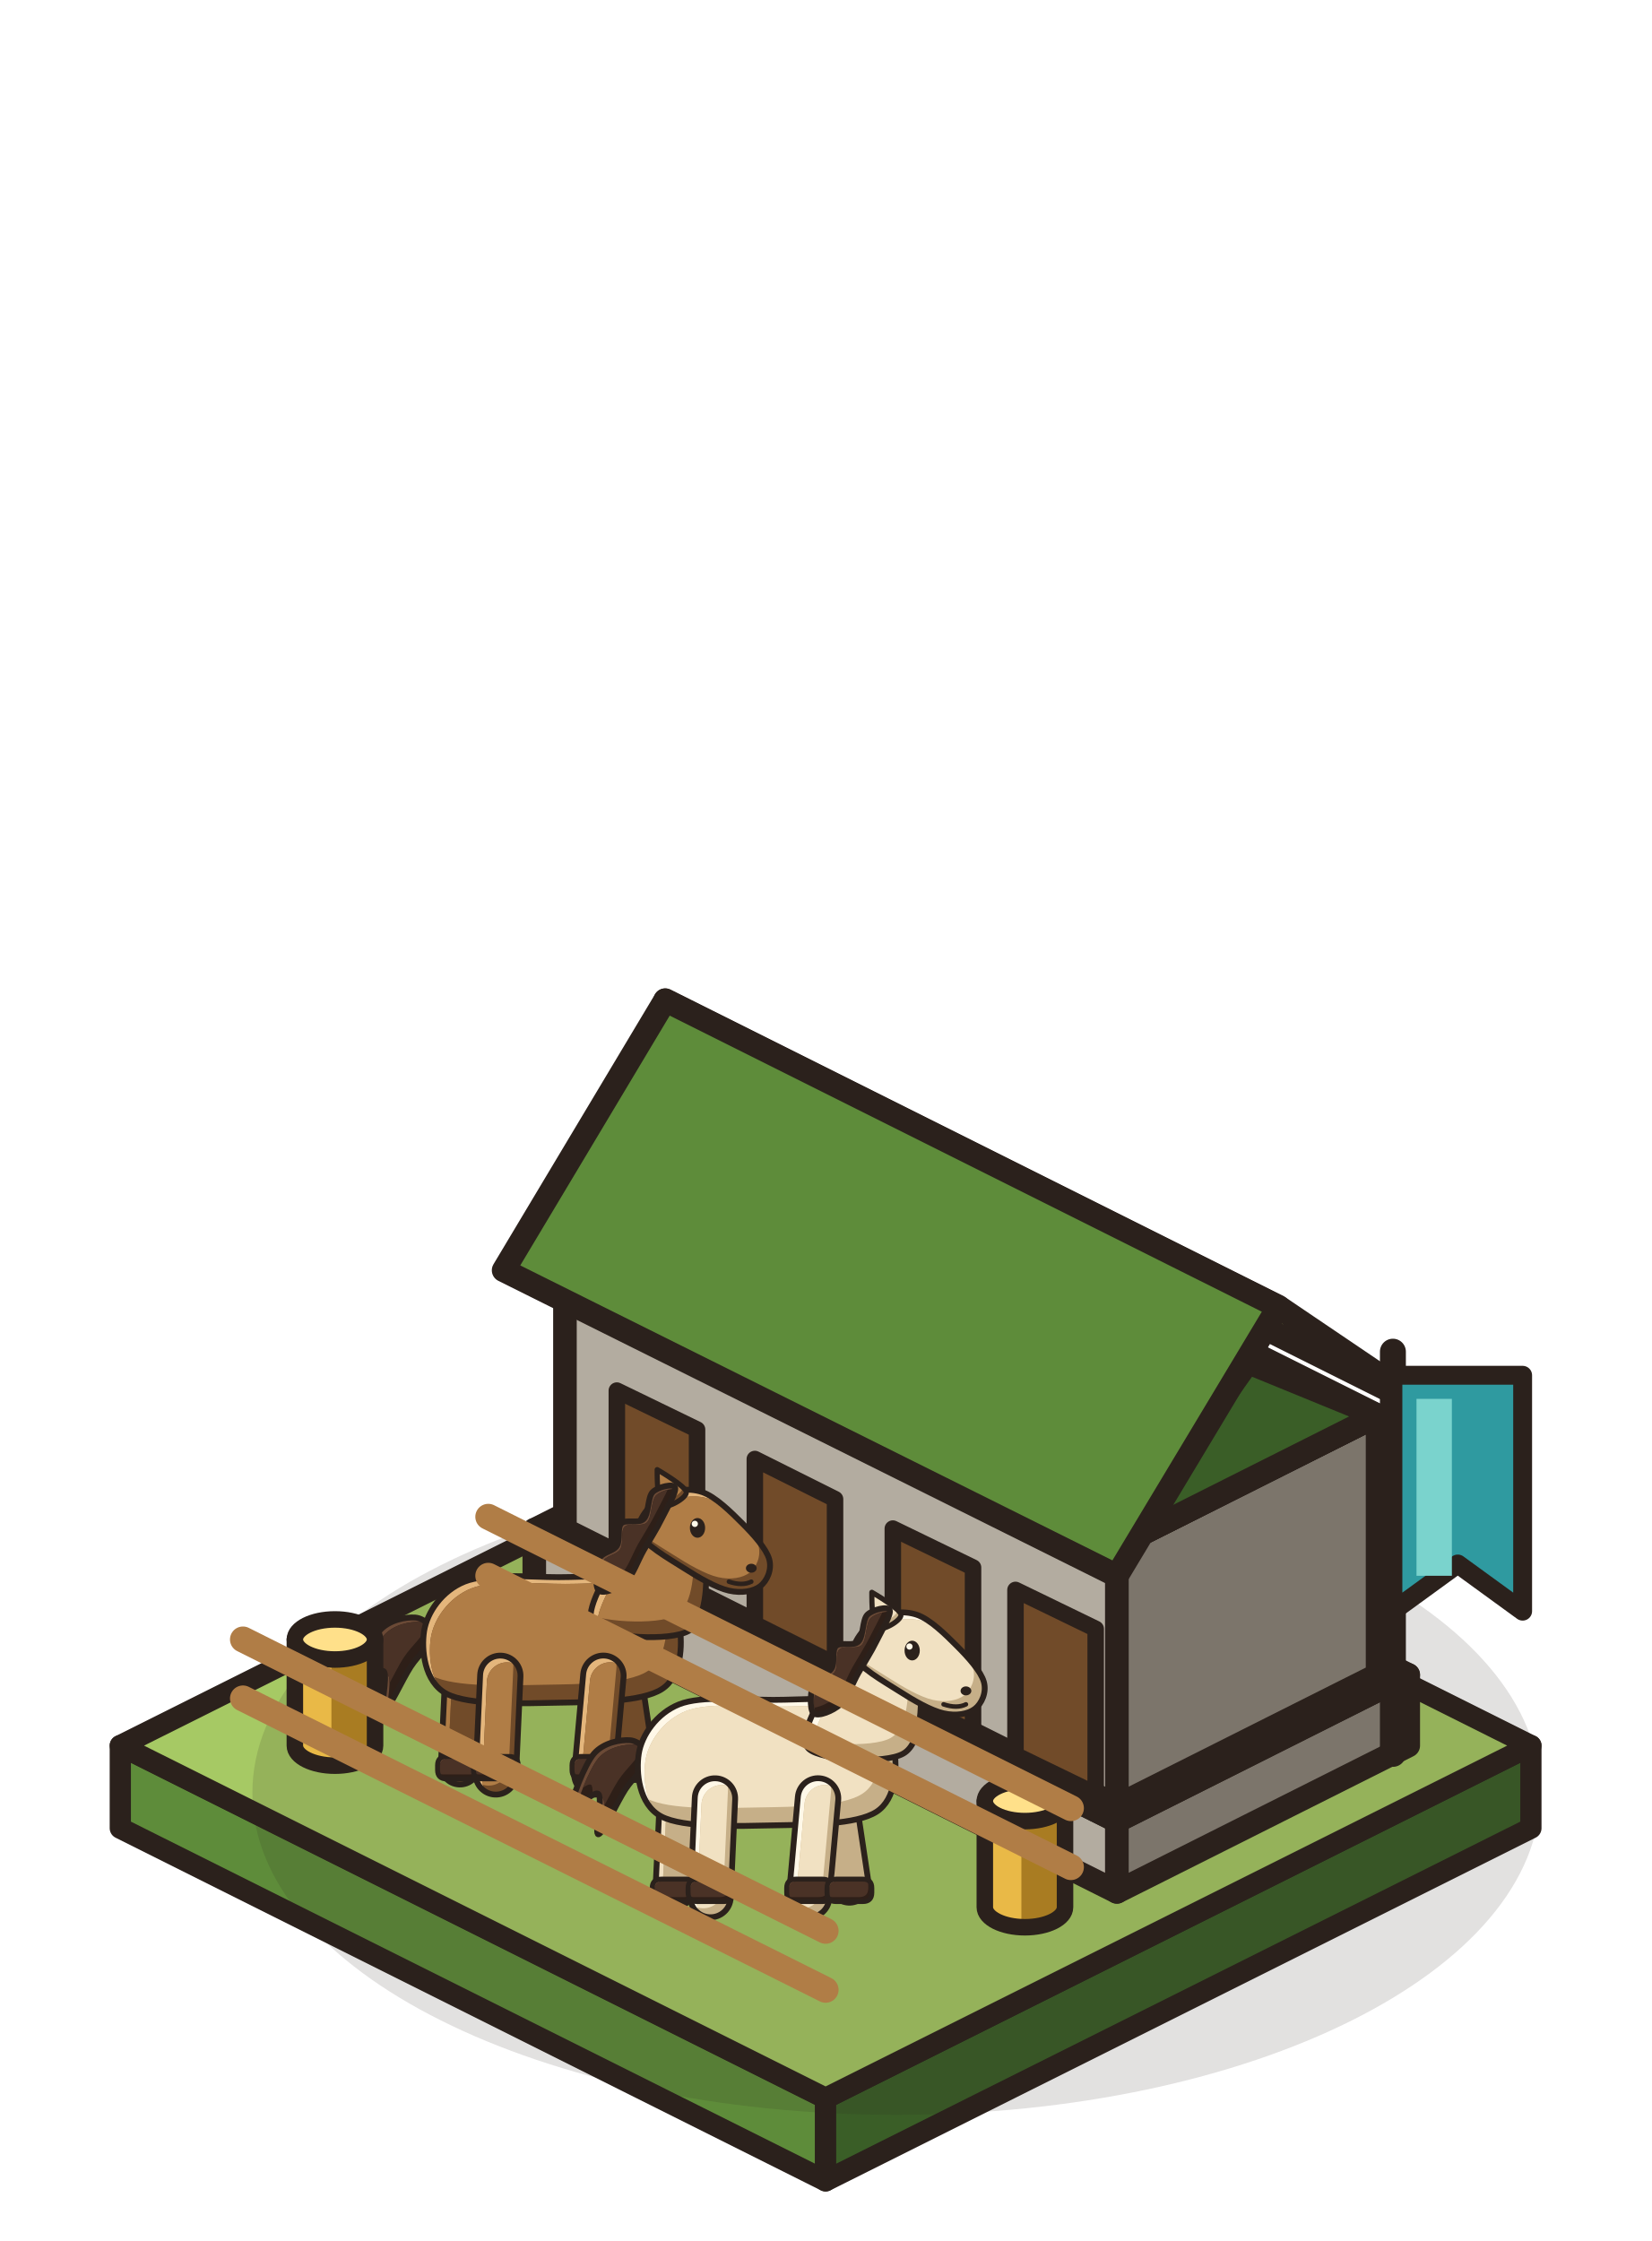
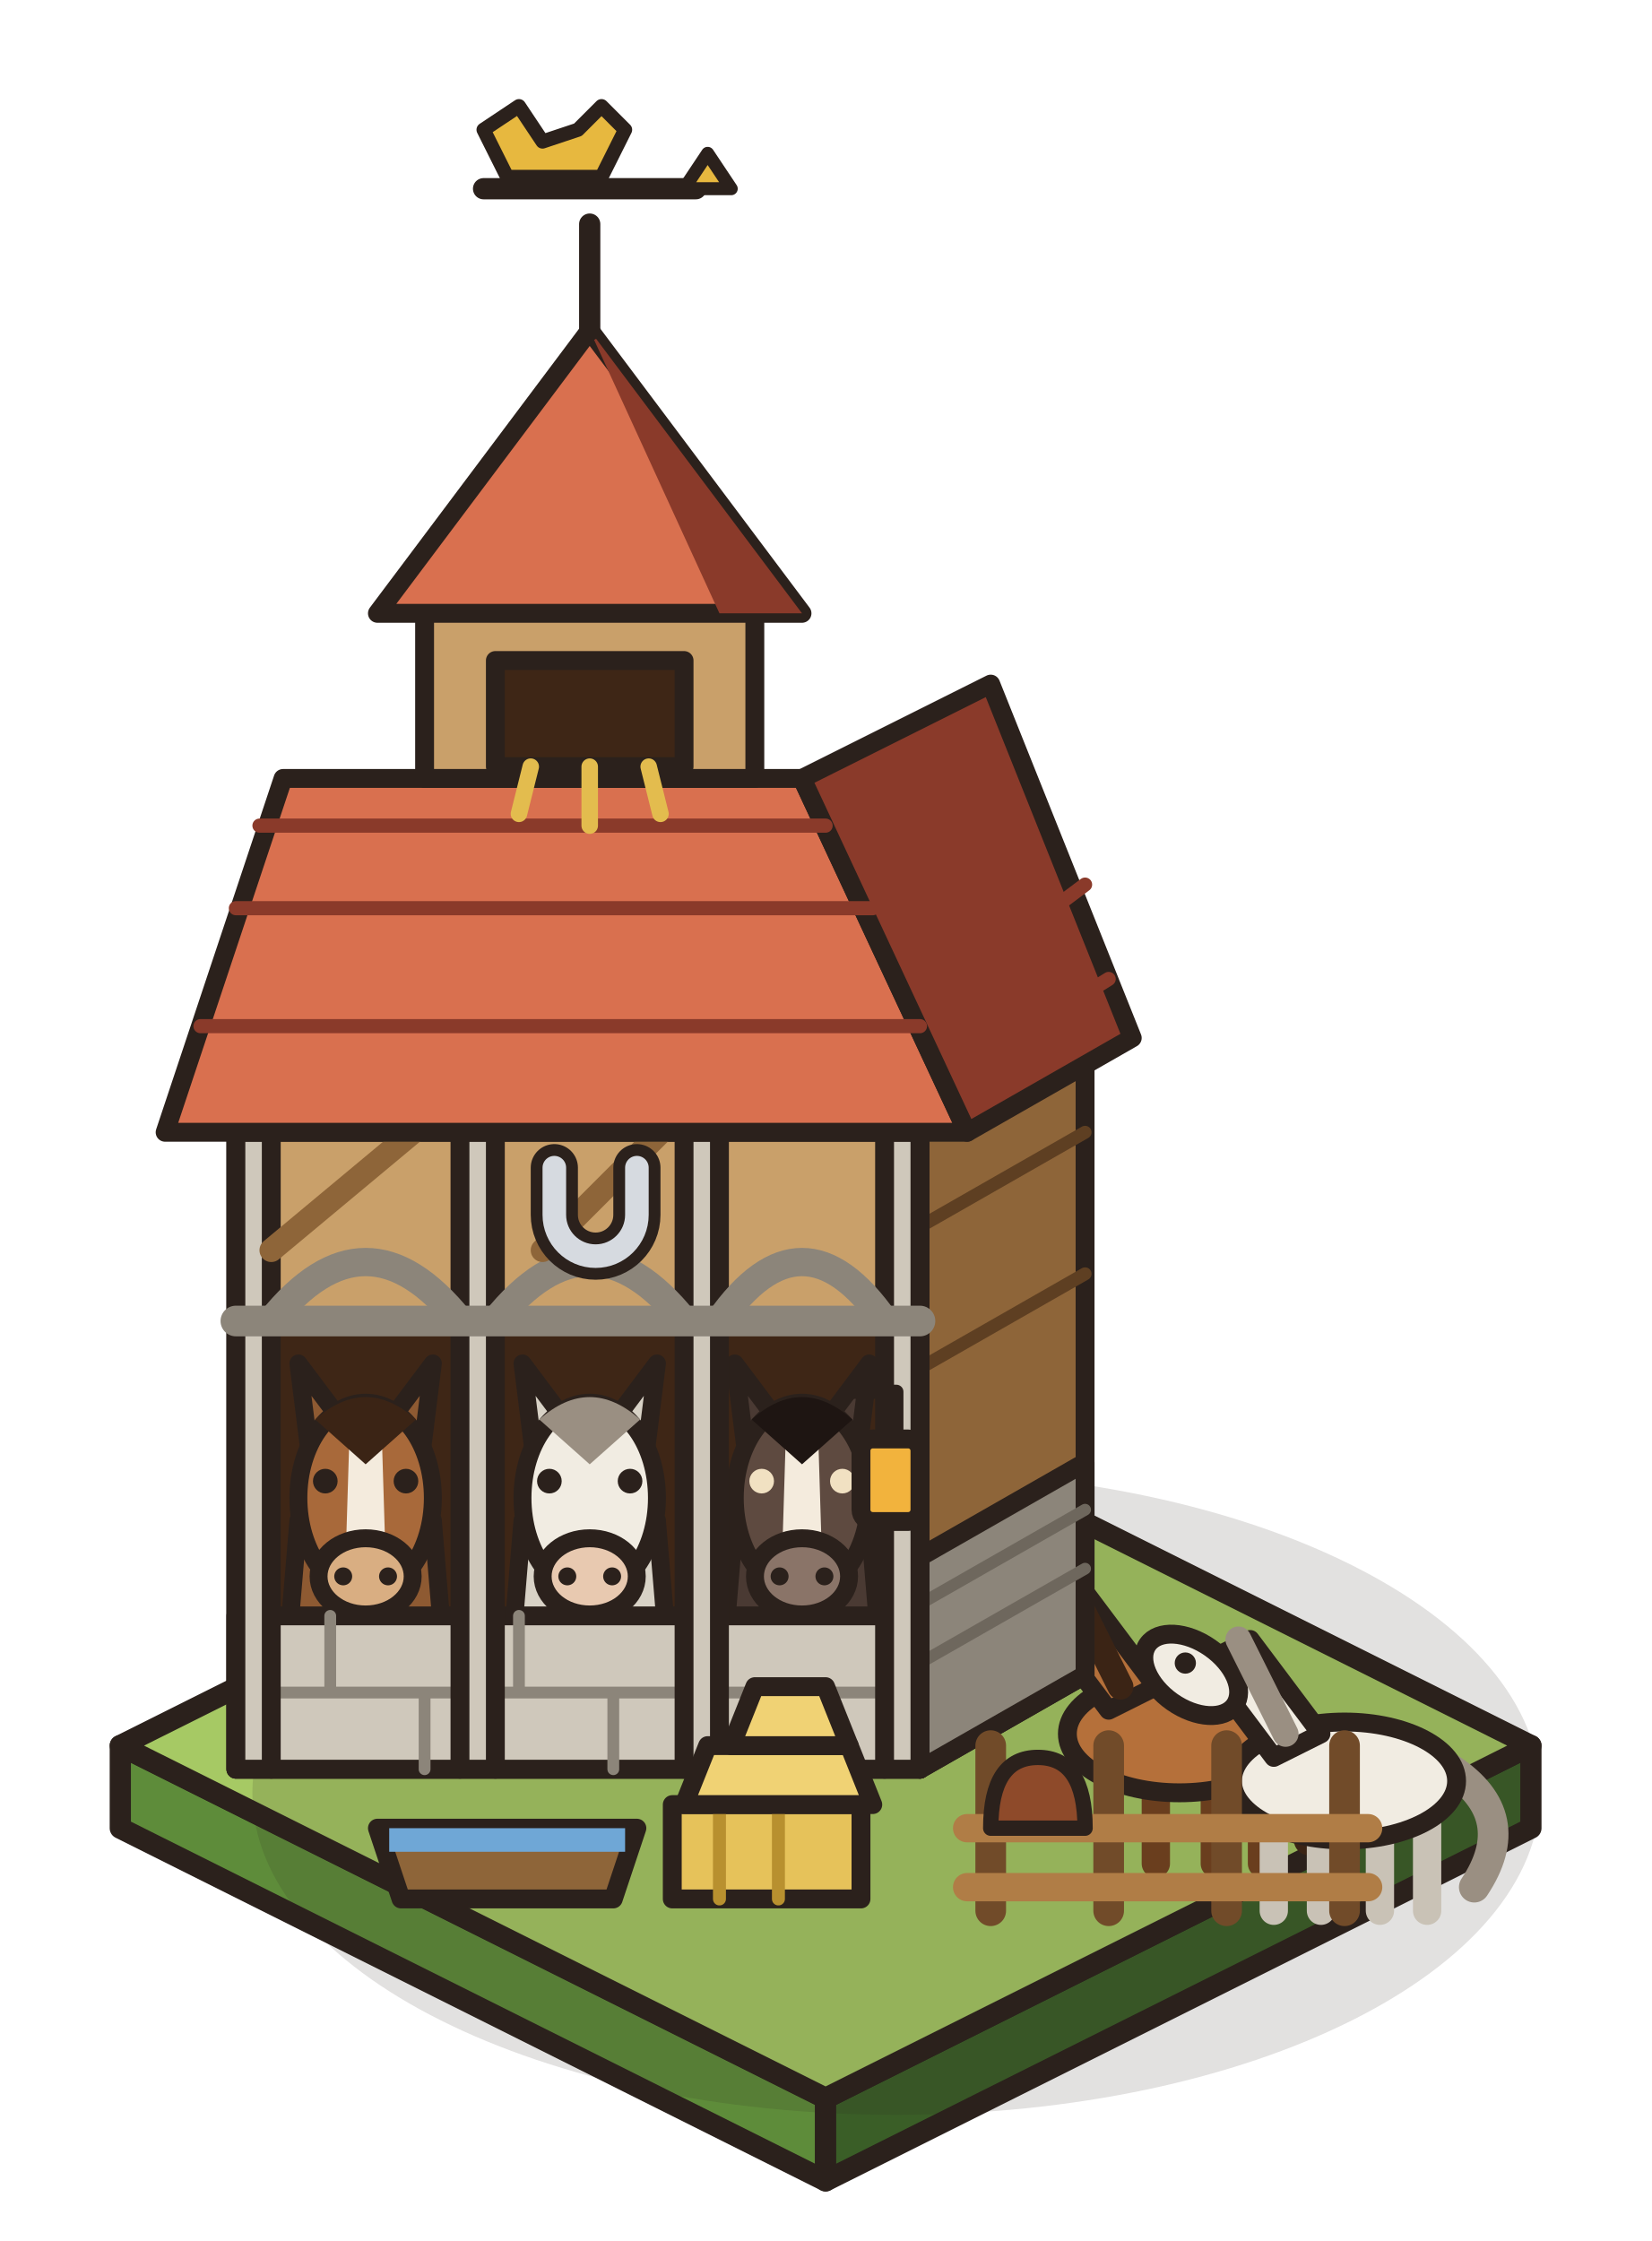
<svg xmlns="http://www.w3.org/2000/svg" viewBox="-70 -122 140 190" width="280" height="380">
  <path d="M-59.8 26L0 55.9L0 62.9L-59.8 33Z" fill="#5E8C3A" stroke="#2B211C" stroke-width="1.8" stroke-linejoin="round" />
  <path d="M59.8 26L0 55.9L0 62.9L59.8 33Z" fill="#3A5E27" stroke="#2B211C" stroke-width="1.8" stroke-linejoin="round" />
  <path d="M0 -3.9L59.8 26L0 55.9L-59.8 26Z" fill="#A6C964" stroke="#2B211C" stroke-width="1.8" stroke-linejoin="round" />
  <ellipse cx="6" cy="30" rx="54.6" ry="27.3" fill="#2B211C" opacity="0.14" />
-   <path d="M-24.7 7.7L24.7 32.4L24.7 38.4L-24.7 13.7Z" fill="#B3ACA0" stroke="#2B211C" stroke-width="2" stroke-linejoin="round" />
-   <path d="M49.4 20L24.7 32.4L24.7 38.4L49.4 26Z" fill="#7C756B" stroke="#2B211C" stroke-width="2" stroke-linejoin="round" />
-   <path d="M0 -4.7L49.4 20L24.7 32.4L-24.7 7.7Z" fill="#E3DED3" stroke="#2B211C" stroke-width="2" stroke-linejoin="round" />
-   <path d="M-22.1 -14.3L24.7 9.1L24.7 31.1L-22.1 7.7Z" fill="#B3ACA0" stroke="#2B211C" stroke-width="2" stroke-linejoin="round" />
-   <path d="M46.8 -2L24.7 9.1L24.7 31.1L46.8 20Z" fill="#7C756B" stroke="#2B211C" stroke-width="2" stroke-linejoin="round" />
-   <path d="M0 -25.4L46.8 -2L24.7 9.1L-22.1 -14.3Z" fill="#E3DED3" stroke="#2B211C" stroke-width="2" stroke-linejoin="round" />
-   <path d="M-17.7 -4.1L-10.9 -0.8L-10.9 13.2L-17.7 9.9Z" fill="#714B29" stroke="#2B211C" stroke-width="1.4" stroke-linejoin="round" />
-   <path d="M-6 1.7L0.8 5.1L0.8 19.1L-6 15.7Z" fill="#714B29" stroke="#2B211C" stroke-width="1.4" stroke-linejoin="round" />
-   <path d="M5.7 7.6L12.5 10.9L12.5 24.9L5.7 21.6Z" fill="#714B29" stroke="#2B211C" stroke-width="1.4" stroke-linejoin="round" />
-   <path d="M16.1 12.8L22.9 16.1L22.9 30.1L16.1 26.8Z" fill="#714B29" stroke="#2B211C" stroke-width="1.4" stroke-linejoin="round" />
-   <path d="M46.8 -2L35.8 -6.5L24.7 9.1Z" fill="#3A5E27" stroke="#2B211C" stroke-width="2" stroke-linejoin="round" />
-   <path d="M0 -28L52 -2L38.4 -11.2L-13.6 -37.2Z" fill="#A6C964" stroke="#2B211C" stroke-width="2" stroke-linejoin="round" />
-   <path d="M-13.6 -37.2L38.4 -11.2L24.7 11.6L-27.3 -14.3Z" fill="#5E8C3A" stroke="#2B211C" stroke-width="2" stroke-linejoin="round" />
-   <path d="M48.1 26.7L48.1 -7.4" fill="none" stroke="#2B211C" stroke-width="2.2" stroke-linecap="round" stroke-linejoin="round" />
-   <path d="M48.1 -5.4h11v20l-5.5-4l-5.5 4z" fill="#2F9AA0" stroke="#2B211C" stroke-width="1.6" stroke-linejoin="round" />
-   <path d="M50.1 -3.4h3v15h-3z" fill="#7AD3CD" />
-   <g transform="translate(-42.4 -10.7) scale(0.19)">
-     <defs>
-       <path id="stables-3-0" d="M40 136C36 135.7 28.3 137 24 142C19.7 147 13.7 163 14 166C14.3 169 24 158 26 160C28 162 24 178.3 26 178C28 177.7 34.3 163.7 38 158C41.7 152.3 47.7 147.7 48 144C48.3 140.3 44 136.3 40 136Z" />
-       <clipPath id="stables-3-1">
-         <use href="#stables-3-0" />
-       </clipPath>
-       <clipPath id="stables-3-2">
-         <use href="#stables-3-0" transform="translate(2 2)" />
-       </clipPath>
-     </defs>
-     <g clip-path="url(#stables-3-1)">
-       <use href="#stables-3-0" fill="#6B4A36" />
-       <use href="#stables-3-0" fill="#2E1F18" transform="translate(2 2)" />
-       <g clip-path="url(#stables-3-2)">
-         <use href="#stables-3-0" fill="#4A3226" transform="translate(-3.2 -4)" />
-       </g>
+   <g stroke="#2B211C" stroke-width="1.6" stroke-linejoin="round" stroke-linecap="round">
+     <g transform="translate(30 25)">
+       <path d="M9 -1Q15 3 11 9" fill="none" stroke="#3B2415" stroke-width="2.6" />
+       <path d="M-6 3V11M-2 4V11M3 4V11M7 3V11" fill="none" stroke="#6A3E1E" stroke-width="2.4" />
+       <ellipse cx="0" cy="0" rx="9.5" ry="5" fill="#B5703A" />
+       <path d="M-6 -2L-12 -10L-8 -12L-2 -4Z" fill="#B5703A" />
+       <ellipse cx="-13" cy="-9" rx="4.5" ry="2.8" transform="rotate(35 -13 -9)" fill="#B5703A" />
+       <path d="M-9 -12L-5 -4" fill="none" stroke="#3B2415" stroke-width="2.2" />
+       <circle cx="-13.5" cy="-10" r="0.9" fill="#2B211C" stroke="none" />
    </g>
-     <use href="#stables-3-0" fill="none" stroke="#2B211C" stroke-width="2.6" stroke-linejoin="round" />
-     <defs>
-       <path id="stables-3-3" d="M53.5 159.6L51.5 201.6A8.5 8.5 0 0 0 68.5 202.4L70.5 160.4A8.5 8.5 0 0 0 53.5 159.6Z" />
-       <clipPath id="stables-3-4">
-         <use href="#stables-3-3" />
-       </clipPath>
-       <clipPath id="stables-3-5">
-         <use href="#stables-3-3" transform="translate(3 3)" />
-       </clipPath>
-     </defs>
-     <g clip-path="url(#stables-3-4)">
-       <use href="#stables-3-3" fill="#B07D46" />
-       <use href="#stables-3-3" fill="#714B29" transform="translate(3 3)" />
-       <g clip-path="url(#stables-3-5)">
-         <use href="#stables-3-3" fill="#714B29" transform="translate(-2.4 -3)" />
-       </g>
+     <g transform="translate(44 29)">
+       <path d="M9 -1Q15 3 11 9" fill="none" stroke="#9A8F82" stroke-width="2.6" />
+       <path d="M-6 3V11M-2 4V11M3 4V11M7 3V11" fill="none" stroke="#C9C2B6" stroke-width="2.4" />
+       <ellipse cx="0" cy="0" rx="9.5" ry="5" fill="#F1ECE2" />
+       <path d="M-6 -2L-12 -10L-8 -12L-2 -4Z" fill="#F1ECE2" />
+       <ellipse cx="-13" cy="-9" rx="4.5" ry="2.8" transform="rotate(35 -13 -9)" fill="#F1ECE2" />
+       <path d="M-9 -12L-5 -4" fill="none" stroke="#9A8F82" stroke-width="2.2" />
+       <circle cx="-13.5" cy="-10" r="0.9" fill="#2B211C" stroke="none" />
    </g>
-     <use href="#stables-3-3" fill="none" stroke="#2B211C" stroke-width="2.6" stroke-linejoin="round" />
-     <defs>
-       <path id="stables-3-6" d="M123.6 161.3L129.6 201.3A8.5 8.5 0 0 0 146.4 198.7L140.4 158.7A8.5 8.5 0 0 0 123.6 161.3Z" />
-       <clipPath id="stables-3-7">
-         <use href="#stables-3-6" />
-       </clipPath>
-       <clipPath id="stables-3-8">
-         <use href="#stables-3-6" transform="translate(3 3)" />
-       </clipPath>
-     </defs>
-     <g clip-path="url(#stables-3-7)">
-       <use href="#stables-3-6" fill="#B07D46" />
-       <use href="#stables-3-6" fill="#714B29" transform="translate(3 3)" />
-       <g clip-path="url(#stables-3-8)">
-         <use href="#stables-3-6" fill="#714B29" transform="translate(-2.4 -3)" />
-       </g>
+     <path d="M8 28L22 20V-34L8 -26Z" fill="#8E6539" />
+     <path d="M8 28L22 20V2L8 10Z" fill="#8C857A" />
+     <path d="M8 -6L22 -14M8 -18L22 -26" fill="none" stroke="#5E3F22" stroke-width="1.1" />
+     <path d="M8 19L22 11M8 14L22 6" fill="none" stroke="#6E675D" stroke-width="1" />
+     <path d="M-50 28V-26H8V28Z" fill="#C9A06A" />
+     <rect x="-47" y="-10" width="16" height="38" fill="#3E2616" stroke="none" />
+     <rect x="-28" y="-10" width="16" height="38" fill="#3E2616" stroke="none" />
+     <rect x="-9" y="-10" width="14" height="38" fill="#3E2616" stroke="none" />
+     <g transform="translate(-39 5) scale(0.95)">
+       <path d="M-7 14L-6 2H6L7 14Z" fill="#8E5A32" />
+       <path d="M-5 -4L-6 -12L-1.5 -6ZM5 -4L6 -12L1.5 -6Z" fill="#8E5A32" />
+       <ellipse cx="0" cy="0" rx="6" ry="8.5" fill="#A8693A" />
+       <path d="M-1.4 -7H1.4L1.8 6H-1.8Z" fill="#F4EBDD" stroke="none" />
+       <ellipse cx="0" cy="7" rx="4.2" ry="3.4" fill="#D9AE82" />
+       <path d="M-2 7H-2M2 7H2" fill="none" stroke-width="1.6" />
+       <circle cx="-3.6" cy="-1.5" r="1.1" fill="#2B211C" stroke="none" />
+       <circle cx="3.6" cy="-1.5" r="1.1" fill="#2B211C" stroke="none" />
+       <path d="M-4.5 -7Q0 -11 4.5 -7L0 -3Z" fill="#3B2415" stroke="none" />
    </g>
-     <use href="#stables-3-6" fill="none" stroke="#2B211C" stroke-width="2.6" stroke-linejoin="round" />
-     <defs>
-       <path id="stables-3-9" d="M44 142C45.3 133.7 52 124 62 120C72 116 90.7 118 104 118C117.3 118 133 116.3 142 120C151 123.7 156.7 132 158 140C159.3 148 159 162.3 150 168C141 173.7 120 173.7 104 174C88 174.3 64 175.3 54 170C44 164.7 42.7 150.3 44 142Z" />
-       <clipPath id="stables-3-a">
-         <use href="#stables-3-9" />
-       </clipPath>
-       <clipPath id="stables-3-b">
-         <use href="#stables-3-9" transform="translate(3 3)" />
-       </clipPath>
-     </defs>
-     <g clip-path="url(#stables-3-a)">
-       <use href="#stables-3-9" fill="#E4B67C" />
-       <use href="#stables-3-9" fill="#714B29" transform="translate(3 3)" />
-       <g clip-path="url(#stables-3-b)">
-         <use href="#stables-3-9" fill="#B07D46" transform="translate(-6.4 -8)" />
-       </g>
+     <g transform="translate(-20 5) scale(0.95)">
+       <path d="M-7 14L-6 2H6L7 14Z" fill="#D8D2C6" />
+       <path d="M-5 -4L-6 -12L-1.5 -6ZM5 -4L6 -12L1.5 -6Z" fill="#D8D2C6" />
+       <ellipse cx="0" cy="0" rx="6" ry="8.5" fill="#F1ECE2" />
+       <ellipse cx="0" cy="7" rx="4.2" ry="3.4" fill="#E8C9B0" />
+       <path d="M-2 7H-2M2 7H2" fill="none" stroke-width="1.6" />
+       <circle cx="-3.6" cy="-1.5" r="1.1" fill="#2B211C" stroke="none" />
+       <circle cx="3.6" cy="-1.5" r="1.1" fill="#2B211C" stroke="none" />
+       <path d="M-4.5 -7Q0 -11 4.5 -7L0 -3Z" fill="#9A8F82" stroke="none" />
    </g>
-     <use href="#stables-3-9" fill="none" stroke="#2B211C" stroke-width="2.6" stroke-linejoin="round" />
-     <defs>
-       <path id="stables-3-c" d="M69 161.6L67 205.6A9 9 0 0 0 85 206.4L87 162.4A9 9 0 0 0 69 161.6Z" />
-       <clipPath id="stables-3-d">
-         <use href="#stables-3-c" />
-       </clipPath>
-       <clipPath id="stables-3-e">
-         <use href="#stables-3-c" transform="translate(3 3)" />
-       </clipPath>
-     </defs>
-     <g clip-path="url(#stables-3-d)">
-       <use href="#stables-3-c" fill="#E4B67C" />
-       <use href="#stables-3-c" fill="#714B29" transform="translate(3 3)" />
-       <g clip-path="url(#stables-3-e)">
-         <use href="#stables-3-c" fill="#B07D46" transform="translate(-3.2 -4)" />
-       </g>
+     <g transform="translate(-2 5) scale(0.95)">
+       <path d="M-7 14L-6 2H6L7 14Z" fill="#4A3A33" />
+       <path d="M-5 -4L-6 -12L-1.5 -6ZM5 -4L6 -12L1.5 -6Z" fill="#4A3A33" />
+       <ellipse cx="0" cy="0" rx="6" ry="8.5" fill="#5E4A40" />
+       <path d="M-1.4 -7H1.4L1.8 6H-1.8Z" fill="#F4EBDD" stroke="none" />
+       <ellipse cx="0" cy="7" rx="4.2" ry="3.4" fill="#8A7468" />
+       <path d="M-2 7H-2M2 7H2" fill="none" stroke-width="1.6" />
+       <circle cx="-3.6" cy="-1.5" r="1.1" fill="#F1E1C2" stroke="none" />
+       <circle cx="3.6" cy="-1.5" r="1.1" fill="#F1E1C2" stroke="none" />
+       <path d="M-4.5 -7Q0 -11 4.5 -7L0 -3Z" fill="#1E1512" stroke="none" />
    </g>
-     <use href="#stables-3-c" fill="none" stroke="#2B211C" stroke-width="2.6" stroke-linejoin="round" />
-     <defs>
-       <path id="stables-3-f" d="M115 161.2L111 205.2A9 9 0 0 0 129 206.8L133 162.8A9 9 0 0 0 115 161.2Z" />
-       <clipPath id="stables-3-g">
-         <use href="#stables-3-f" />
-       </clipPath>
-       <clipPath id="stables-3-h">
-         <use href="#stables-3-f" transform="translate(3 3)" />
-       </clipPath>
-     </defs>
-     <g clip-path="url(#stables-3-g)">
-       <use href="#stables-3-f" fill="#E4B67C" />
-       <use href="#stables-3-f" fill="#714B29" transform="translate(3 3)" />
-       <g clip-path="url(#stables-3-h)">
-         <use href="#stables-3-f" fill="#B07D46" transform="translate(-3.2 -4)" />
-       </g>
-     </g>
-     <use href="#stables-3-f" fill="none" stroke="#2B211C" stroke-width="2.6" stroke-linejoin="round" />
-     <defs>
-       <path id="stables-3-i" d="M50 202Q50 198 54 198L66 198Q70 198 70 202L70 204Q70 208 66 208L54 208Q50 208 50 204Z" />
-       <clipPath id="stables-3-j">
-         <use href="#stables-3-i" />
-       </clipPath>
-       <clipPath id="stables-3-k">
-         <use href="#stables-3-i" transform="translate(1 1)" />
-       </clipPath>
-     </defs>
-     <g clip-path="url(#stables-3-j)">
-       <use href="#stables-3-i" fill="#6B4A36" />
-       <use href="#stables-3-i" fill="#2E1F18" transform="translate(1 1)" />
-       <g clip-path="url(#stables-3-k)">
-         <use href="#stables-3-i" fill="#4A3226" transform="translate(-1.6 -2)" />
-       </g>
-     </g>
-     <use href="#stables-3-i" fill="none" stroke="#2B211C" stroke-width="2.2" stroke-linejoin="round" />
-     <defs>
-       <path id="stables-3-l" d="M66 202Q66 198 70 198L82 198Q86 198 86 202L86 204Q86 208 82 208L70 208Q66 208 66 204Z" />
-       <clipPath id="stables-3-m">
-         <use href="#stables-3-l" />
-       </clipPath>
-       <clipPath id="stables-3-n">
-         <use href="#stables-3-l" transform="translate(1 1)" />
-       </clipPath>
-     </defs>
-     <g clip-path="url(#stables-3-m)">
-       <use href="#stables-3-l" fill="#6B4A36" />
-       <use href="#stables-3-l" fill="#2E1F18" transform="translate(1 1)" />
-       <g clip-path="url(#stables-3-n)">
-         <use href="#stables-3-l" fill="#4A3226" transform="translate(-1.6 -2)" />
-       </g>
-     </g>
-     <use href="#stables-3-l" fill="none" stroke="#2B211C" stroke-width="2.2" stroke-linejoin="round" />
-     <defs>
-       <path id="stables-3-o" d="M110 202Q110 198 114 198L126 198Q130 198 130 202L130 204Q130 208 126 208L114 208Q110 208 110 204Z" />
-       <clipPath id="stables-3-p">
-         <use href="#stables-3-o" />
-       </clipPath>
-       <clipPath id="stables-3-q">
-         <use href="#stables-3-o" transform="translate(1 1)" />
-       </clipPath>
-     </defs>
-     <g clip-path="url(#stables-3-p)">
-       <use href="#stables-3-o" fill="#6B4A36" />
-       <use href="#stables-3-o" fill="#2E1F18" transform="translate(1 1)" />
-       <g clip-path="url(#stables-3-q)">
-         <use href="#stables-3-o" fill="#4A3226" transform="translate(-1.6 -2)" />
-       </g>
-     </g>
-     <use href="#stables-3-o" fill="none" stroke="#2B211C" stroke-width="2.2" stroke-linejoin="round" />
-     <defs>
-       <path id="stables-3-r" d="M128 202Q128 198 132 198L144 198Q148 198 148 202L148 204Q148 208 144 208L132 208Q128 208 128 204Z" />
-       <clipPath id="stables-3-s">
-         <use href="#stables-3-r" />
-       </clipPath>
-       <clipPath id="stables-3-t">
-         <use href="#stables-3-r" transform="translate(1 1)" />
-       </clipPath>
-     </defs>
-     <g clip-path="url(#stables-3-s)">
-       <use href="#stables-3-r" fill="#6B4A36" />
-       <use href="#stables-3-r" fill="#2E1F18" transform="translate(1 1)" />
-       <g clip-path="url(#stables-3-t)">
-         <use href="#stables-3-r" fill="#4A3226" transform="translate(-1.6 -2)" />
-       </g>
-     </g>
-     <use href="#stables-3-r" fill="none" stroke="#2B211C" stroke-width="2.2" stroke-linejoin="round" />
-     <defs>
-       <path id="stables-3-u" d="M120 140C114.3 135 124.3 119.3 128 112C131.7 104.7 136.3 99 142 96C147.7 93 157.3 91.3 162 94C166.7 96.7 170 104 170 112C170 120 170.3 137.3 162 142C153.7 146.7 125.7 145 120 140Z" />
-       <clipPath id="stables-3-v">
-         <use href="#stables-3-u" />
-       </clipPath>
-       <clipPath id="stables-3-w">
-         <use href="#stables-3-u" transform="translate(3 3)" />
-       </clipPath>
-     </defs>
-     <g clip-path="url(#stables-3-v)">
-       <use href="#stables-3-u" fill="#E4B67C" />
-       <use href="#stables-3-u" fill="#714B29" transform="translate(3 3)" />
-       <g clip-path="url(#stables-3-w)">
-         <use href="#stables-3-u" fill="#B07D46" transform="translate(-5.6 -7)" />
-       </g>
-     </g>
-     <use href="#stables-3-u" fill="none" stroke="#2B211C" stroke-width="2.6" stroke-linejoin="round" />
-     <defs>
-       <path id="stables-3-x" d="M140 98C138.3 92.7 145.3 85 150 82C154.7 79 162 78 168 80C174 82 181 89 186 94C191 99 196.7 105.3 198 110C199.3 114.7 197 119.7 194 122C191 124.3 185.7 125.3 180 124C174.3 122.7 166.7 118.3 160 114C153.3 109.7 141.7 103.3 140 98Z" />
-       <clipPath id="stables-3-y">
-         <use href="#stables-3-x" />
-       </clipPath>
-       <clipPath id="stables-3-z">
-         <use href="#stables-3-x" transform="translate(3 3)" />
-       </clipPath>
-     </defs>
-     <g clip-path="url(#stables-3-y)">
-       <use href="#stables-3-x" fill="#E4B67C" />
-       <use href="#stables-3-x" fill="#714B29" transform="translate(3 3)" />
-       <g clip-path="url(#stables-3-z)">
-         <use href="#stables-3-x" fill="#B07D46" transform="translate(-4.8 -6)" />
-       </g>
-     </g>
-     <use href="#stables-3-x" fill="none" stroke="#2B211C" stroke-width="2.6" stroke-linejoin="round" />
-     <defs>
-       <path id="stables-3-10" d="M150 86C147.8 84.3 148 70 148 70C148 70 160.7 77.3 161 80C161.3 82.7 152.2 87.7 150 86Z" />
-       <clipPath id="stables-3-11">
-         <use href="#stables-3-10" />
-       </clipPath>
-       <clipPath id="stables-3-12">
-         <use href="#stables-3-10" transform="translate(1 1)" />
-       </clipPath>
-     </defs>
-     <g clip-path="url(#stables-3-11)">
-       <use href="#stables-3-10" fill="#E4B67C" />
-       <use href="#stables-3-10" fill="#714B29" transform="translate(1 1)" />
-       <g clip-path="url(#stables-3-12)">
-         <use href="#stables-3-10" fill="#B07D46" transform="translate(-1.6 -2)" />
-       </g>
-     </g>
-     <use href="#stables-3-10" fill="none" stroke="#2B211C" stroke-width="2.3" stroke-linejoin="round" />
-     <ellipse cx="166" cy="96" rx="3.4" ry="4.4" fill="#2B211C" />
-     <circle cx="164.8" cy="94.2" r="1.4" fill="#FFF8E8" />
-     <ellipse cx="190" cy="114" rx="2.4" ry="2" fill="#2B211C" />
-     <path d="M180 120Q186 122 190 120" fill="none" stroke="#2B211C" stroke-width="2" stroke-linecap="round" stroke-linejoin="round" />
-     <defs>
-       <path id="stables-3-13" d="M122 124C120 122.3 120.7 113.3 122 110C123.3 106.7 128.3 106.7 130 104C131.7 101.3 130 96 132 94C134 92 139.7 94.3 142 92C144.3 89.7 143.7 82.3 146 80C148.3 77.7 155.3 76 156 78C156.7 80 152.3 87.3 150 92C147.7 96.7 144.7 101.3 142 106C139.3 110.7 137.3 117 134 120C130.7 123 124 125.7 122 124Z" />
-       <clipPath id="stables-3-14">
-         <use href="#stables-3-13" />
-       </clipPath>
-       <clipPath id="stables-3-15">
-         <use href="#stables-3-13" transform="translate(1.5 1.5)" />
-       </clipPath>
-     </defs>
-     <g clip-path="url(#stables-3-14)">
-       <use href="#stables-3-13" fill="#6B4A36" />
-       <use href="#stables-3-13" fill="#2E1F18" transform="translate(1.5 1.5)" />
-       <g clip-path="url(#stables-3-15)">
-         <use href="#stables-3-13" fill="#4A3226" transform="translate(-2.4 -3)" />
-       </g>
-     </g>
-     <use href="#stables-3-13" fill="none" stroke="#2B211C" stroke-width="2.6" stroke-linejoin="round" />
+     <path d="M-47 28V17H-31V28Z" fill="#B07D46" />
+     <path d="M-39 17V28M-47 22.500H-31" fill="none" stroke="#714B29" stroke-width="1.1" />
+     <path d="M-28 28V17H-12V28Z" fill="#B07D46" />
+     <path d="M-20 17V28M-28 22.500H-12" fill="none" stroke="#714B29" stroke-width="1.1" />
+     <path d="M-9 28V17H5V28Z" fill="#B07D46" />
+     <path d="M-2 17V28M-9 22.500H5" fill="none" stroke="#714B29" stroke-width="1.1" />
+     <path d="M-50 28V15H8V28Z" fill="#CFC8BB" />
+     <path d="M-50 21.500H8M-42 15V21.500M-26 15V21.500M-10 15V21.500M-34 21.500V28M-18 21.500V28M-2 21.500V28" fill="none" stroke="#8C857A" stroke-width="1" />
+     <path d="M-50 28V-26H-47V28ZM-31 28V-26H-28V28ZM-12 28V-26H-9V28ZM5 28V-26H8V28Z" fill="#CFC8BB" />
+     <path d="M-50 -10H8" fill="none" stroke="#8C857A" stroke-width="2.6" />
+     <path d="M-47 -10Q-39 -20 -31 -10M-28 -10Q-20 -20 -12 -10M-9 -10Q-2 -20 5 -10" fill="none" stroke="#8C857A" stroke-width="2.4" />
+     <path d="M-47 -16L-35 -26M-24 -16L-14 -26" fill="none" stroke="#8E6539" stroke-width="2" />
+     <path d="M-23 -23V-19A3.500 3.500 0 0 0 -16 -19V-23" fill="none" stroke="#2B211C" stroke-width="4" />
+     <path d="M-23 -23V-19A3.500 3.500 0 0 0 -16 -19V-23" fill="none" stroke="#D6DAE0" stroke-width="2" />
+     <path d="M-56 -26L-46 -56H-2L12 -26Z" fill="#D9704F" />
+     <path d="M12 -26L26 -34L14 -64L-2 -56Z" fill="#8A3A2A" />
+     <path d="M-53 -35H8M-50 -45H4M-48 -52H0M16 -34L24 -39M18 -44L22 -47" fill="none" stroke="#8A3A2A" stroke-width="1.2" />
+     <path d="M-34 -56V-72H-6V-56Z" fill="#C9A06A" />
+     <path d="M-38 -70L-20 -94L-2 -70Z" fill="#D9704F" />
+     <path d="M-20 -94L-2 -70H-9Z" fill="#8A3A2A" stroke="none" />
+     <path d="M-28 -66H-12V-57H-28Z" fill="#3E2616" />
+     <path d="M-25 -57L-26 -53M-20 -57V-52M-15 -57L-14 -53" fill="none" stroke="#E3BC4E" stroke-width="1.4" />
+     <path d="M-20 -94V-103M-29 -106H-11" fill="none" stroke="#2B211C" stroke-width="1.8" />
+     <path d="M-27 -107L-19 -107L-17 -111L-19 -113L-21 -111L-24 -110L-26 -113L-29 -111Z" fill="#E7B83F" stroke-width="1.2" />
+     <path d="M-12 -106L-8 -106L-10 -109Z" fill="#E7B83F" stroke-width="1.1" />
+     <path d="M-4 -32V-26H4V-32" fill="none" stroke-width="0" />
+     <path d="M2 -4H6V0" fill="none" stroke-width="1.2" />
+     <rect x="3" y="0" width="5" height="7" rx="1" fill="#F2B33D" />
+     <path d="M14 40V26M24 40V26M34 40V26M44 40V26" fill="none" stroke="#714B29" stroke-width="2.6" />
+     <path d="M12 33H46M12 38H46" fill="none" stroke="#B07D46" stroke-width="2.4" />
+     <path d="M14 33Q14 27 18 27Q22 27 22 33Z" fill="#8E4A2A" stroke-width="1.3" />
+     <path d="M-38 33H-16L-18 39H-36Z" fill="#8E6539" />
+     <path d="M-37 33H-17V35H-37Z" fill="#6FA7D6" stroke="none" />
+     <path d="M-13 39V31H3V39Z" fill="#E6C25A" />
+     <path d="M-9 31V39M-4 31V39" fill="none" stroke="#B8902F" stroke-width="1.1" />
+     <path d="M-12 31L-10 26H2L4 31Z" fill="#F0D274" />
+     <path d="M-8 26L-6 21H0L2 26Z" fill="#F0D274" />
  </g>
-   <g transform="translate(-24.2 -0.3) scale(0.19)">
-     <defs>
-       <path id="stables-3-16" d="M40 136C36 135.7 28.3 137 24 142C19.7 147 13.7 163 14 166C14.3 169 24 158 26 160C28 162 24 178.3 26 178C28 177.7 34.3 163.7 38 158C41.7 152.3 47.7 147.7 48 144C48.3 140.3 44 136.3 40 136Z" />
-       <clipPath id="stables-3-17">
-         <use href="#stables-3-16" />
-       </clipPath>
-       <clipPath id="stables-3-18">
-         <use href="#stables-3-16" transform="translate(2 2)" />
-       </clipPath>
-     </defs>
-     <g clip-path="url(#stables-3-17)">
-       <use href="#stables-3-16" fill="#6B4A36" />
-       <use href="#stables-3-16" fill="#2E1F18" transform="translate(2 2)" />
-       <g clip-path="url(#stables-3-18)">
-         <use href="#stables-3-16" fill="#4A3226" transform="translate(-3.2 -4)" />
-       </g>
-     </g>
-     <use href="#stables-3-16" fill="none" stroke="#2B211C" stroke-width="2.6" stroke-linejoin="round" />
-     <defs>
-       <path id="stables-3-19" d="M53.5 159.6L51.5 201.6A8.5 8.5 0 0 0 68.5 202.4L70.5 160.4A8.5 8.5 0 0 0 53.5 159.6Z" />
-       <clipPath id="stables-3-1a">
-         <use href="#stables-3-19" />
-       </clipPath>
-       <clipPath id="stables-3-1b">
-         <use href="#stables-3-19" transform="translate(3 3)" />
-       </clipPath>
-     </defs>
-     <g clip-path="url(#stables-3-1a)">
-       <use href="#stables-3-19" fill="#F1E1C2" />
-       <use href="#stables-3-19" fill="#C6AF88" transform="translate(3 3)" />
-       <g clip-path="url(#stables-3-1b)">
-         <use href="#stables-3-19" fill="#C6AF88" transform="translate(-2.4 -3)" />
-       </g>
-     </g>
-     <use href="#stables-3-19" fill="none" stroke="#2B211C" stroke-width="2.6" stroke-linejoin="round" />
-     <defs>
-       <path id="stables-3-1c" d="M123.6 161.3L129.6 201.3A8.5 8.5 0 0 0 146.4 198.7L140.4 158.7A8.5 8.5 0 0 0 123.6 161.3Z" />
-       <clipPath id="stables-3-1d">
-         <use href="#stables-3-1c" />
-       </clipPath>
-       <clipPath id="stables-3-1e">
-         <use href="#stables-3-1c" transform="translate(3 3)" />
-       </clipPath>
-     </defs>
-     <g clip-path="url(#stables-3-1d)">
-       <use href="#stables-3-1c" fill="#F1E1C2" />
-       <use href="#stables-3-1c" fill="#C6AF88" transform="translate(3 3)" />
-       <g clip-path="url(#stables-3-1e)">
-         <use href="#stables-3-1c" fill="#C6AF88" transform="translate(-2.4 -3)" />
-       </g>
-     </g>
-     <use href="#stables-3-1c" fill="none" stroke="#2B211C" stroke-width="2.6" stroke-linejoin="round" />
-     <defs>
-       <path id="stables-3-1f" d="M44 142C45.3 133.7 52 124 62 120C72 116 90.7 118 104 118C117.3 118 133 116.3 142 120C151 123.7 156.7 132 158 140C159.3 148 159 162.3 150 168C141 173.7 120 173.7 104 174C88 174.3 64 175.3 54 170C44 164.7 42.7 150.3 44 142Z" />
-       <clipPath id="stables-3-1g">
-         <use href="#stables-3-1f" />
-       </clipPath>
-       <clipPath id="stables-3-1h">
-         <use href="#stables-3-1f" transform="translate(3 3)" />
-       </clipPath>
-     </defs>
-     <g clip-path="url(#stables-3-1g)">
-       <use href="#stables-3-1f" fill="#FFF8E8" />
-       <use href="#stables-3-1f" fill="#C6AF88" transform="translate(3 3)" />
-       <g clip-path="url(#stables-3-1h)">
-         <use href="#stables-3-1f" fill="#F1E1C2" transform="translate(-6.4 -8)" />
-       </g>
-     </g>
-     <use href="#stables-3-1f" fill="none" stroke="#2B211C" stroke-width="2.6" stroke-linejoin="round" />
-     <defs>
-       <path id="stables-3-1i" d="M69 161.6L67 205.6A9 9 0 0 0 85 206.4L87 162.4A9 9 0 0 0 69 161.6Z" />
-       <clipPath id="stables-3-1j">
-         <use href="#stables-3-1i" />
-       </clipPath>
-       <clipPath id="stables-3-1k">
-         <use href="#stables-3-1i" transform="translate(3 3)" />
-       </clipPath>
-     </defs>
-     <g clip-path="url(#stables-3-1j)">
-       <use href="#stables-3-1i" fill="#FFF8E8" />
-       <use href="#stables-3-1i" fill="#C6AF88" transform="translate(3 3)" />
-       <g clip-path="url(#stables-3-1k)">
-         <use href="#stables-3-1i" fill="#F1E1C2" transform="translate(-3.2 -4)" />
-       </g>
-     </g>
-     <use href="#stables-3-1i" fill="none" stroke="#2B211C" stroke-width="2.6" stroke-linejoin="round" />
-     <defs>
-       <path id="stables-3-1l" d="M115 161.2L111 205.2A9 9 0 0 0 129 206.8L133 162.8A9 9 0 0 0 115 161.2Z" />
-       <clipPath id="stables-3-1m">
-         <use href="#stables-3-1l" />
-       </clipPath>
-       <clipPath id="stables-3-1n">
-         <use href="#stables-3-1l" transform="translate(3 3)" />
-       </clipPath>
-     </defs>
-     <g clip-path="url(#stables-3-1m)">
-       <use href="#stables-3-1l" fill="#FFF8E8" />
-       <use href="#stables-3-1l" fill="#C6AF88" transform="translate(3 3)" />
-       <g clip-path="url(#stables-3-1n)">
-         <use href="#stables-3-1l" fill="#F1E1C2" transform="translate(-3.2 -4)" />
-       </g>
-     </g>
-     <use href="#stables-3-1l" fill="none" stroke="#2B211C" stroke-width="2.6" stroke-linejoin="round" />
-     <defs>
-       <path id="stables-3-1o" d="M50 202Q50 198 54 198L66 198Q70 198 70 202L70 204Q70 208 66 208L54 208Q50 208 50 204Z" />
-       <clipPath id="stables-3-1p">
-         <use href="#stables-3-1o" />
-       </clipPath>
-       <clipPath id="stables-3-1q">
-         <use href="#stables-3-1o" transform="translate(1 1)" />
-       </clipPath>
-     </defs>
-     <g clip-path="url(#stables-3-1p)">
-       <use href="#stables-3-1o" fill="#6B4A36" />
-       <use href="#stables-3-1o" fill="#2E1F18" transform="translate(1 1)" />
-       <g clip-path="url(#stables-3-1q)">
-         <use href="#stables-3-1o" fill="#4A3226" transform="translate(-1.6 -2)" />
-       </g>
-     </g>
-     <use href="#stables-3-1o" fill="none" stroke="#2B211C" stroke-width="2.2" stroke-linejoin="round" />
-     <defs>
-       <path id="stables-3-1r" d="M66 202Q66 198 70 198L82 198Q86 198 86 202L86 204Q86 208 82 208L70 208Q66 208 66 204Z" />
-       <clipPath id="stables-3-1s">
-         <use href="#stables-3-1r" />
-       </clipPath>
-       <clipPath id="stables-3-1t">
-         <use href="#stables-3-1r" transform="translate(1 1)" />
-       </clipPath>
-     </defs>
-     <g clip-path="url(#stables-3-1s)">
-       <use href="#stables-3-1r" fill="#6B4A36" />
-       <use href="#stables-3-1r" fill="#2E1F18" transform="translate(1 1)" />
-       <g clip-path="url(#stables-3-1t)">
-         <use href="#stables-3-1r" fill="#4A3226" transform="translate(-1.6 -2)" />
-       </g>
-     </g>
-     <use href="#stables-3-1r" fill="none" stroke="#2B211C" stroke-width="2.2" stroke-linejoin="round" />
-     <defs>
-       <path id="stables-3-1u" d="M110 202Q110 198 114 198L126 198Q130 198 130 202L130 204Q130 208 126 208L114 208Q110 208 110 204Z" />
-       <clipPath id="stables-3-1v">
-         <use href="#stables-3-1u" />
-       </clipPath>
-       <clipPath id="stables-3-1w">
-         <use href="#stables-3-1u" transform="translate(1 1)" />
-       </clipPath>
-     </defs>
-     <g clip-path="url(#stables-3-1v)">
-       <use href="#stables-3-1u" fill="#6B4A36" />
-       <use href="#stables-3-1u" fill="#2E1F18" transform="translate(1 1)" />
-       <g clip-path="url(#stables-3-1w)">
-         <use href="#stables-3-1u" fill="#4A3226" transform="translate(-1.6 -2)" />
-       </g>
-     </g>
-     <use href="#stables-3-1u" fill="none" stroke="#2B211C" stroke-width="2.2" stroke-linejoin="round" />
-     <defs>
-       <path id="stables-3-1x" d="M128 202Q128 198 132 198L144 198Q148 198 148 202L148 204Q148 208 144 208L132 208Q128 208 128 204Z" />
-       <clipPath id="stables-3-1y">
-         <use href="#stables-3-1x" />
-       </clipPath>
-       <clipPath id="stables-3-1z">
-         <use href="#stables-3-1x" transform="translate(1 1)" />
-       </clipPath>
-     </defs>
-     <g clip-path="url(#stables-3-1y)">
-       <use href="#stables-3-1x" fill="#6B4A36" />
-       <use href="#stables-3-1x" fill="#2E1F18" transform="translate(1 1)" />
-       <g clip-path="url(#stables-3-1z)">
-         <use href="#stables-3-1x" fill="#4A3226" transform="translate(-1.6 -2)" />
-       </g>
-     </g>
-     <use href="#stables-3-1x" fill="none" stroke="#2B211C" stroke-width="2.2" stroke-linejoin="round" />
-     <defs>
-       <path id="stables-3-20" d="M120 140C114.3 135 124.3 119.3 128 112C131.7 104.7 136.3 99 142 96C147.7 93 157.3 91.3 162 94C166.7 96.7 170 104 170 112C170 120 170.3 137.3 162 142C153.7 146.7 125.7 145 120 140Z" />
-       <clipPath id="stables-3-21">
-         <use href="#stables-3-20" />
-       </clipPath>
-       <clipPath id="stables-3-22">
-         <use href="#stables-3-20" transform="translate(3 3)" />
-       </clipPath>
-     </defs>
-     <g clip-path="url(#stables-3-21)">
-       <use href="#stables-3-20" fill="#FFF8E8" />
-       <use href="#stables-3-20" fill="#C6AF88" transform="translate(3 3)" />
-       <g clip-path="url(#stables-3-22)">
-         <use href="#stables-3-20" fill="#F1E1C2" transform="translate(-5.6 -7)" />
-       </g>
-     </g>
-     <use href="#stables-3-20" fill="none" stroke="#2B211C" stroke-width="2.6" stroke-linejoin="round" />
-     <defs>
-       <path id="stables-3-23" d="M140 98C138.3 92.7 145.3 85 150 82C154.7 79 162 78 168 80C174 82 181 89 186 94C191 99 196.7 105.3 198 110C199.3 114.7 197 119.7 194 122C191 124.3 185.7 125.3 180 124C174.3 122.7 166.7 118.3 160 114C153.3 109.7 141.7 103.3 140 98Z" />
-       <clipPath id="stables-3-24">
-         <use href="#stables-3-23" />
-       </clipPath>
-       <clipPath id="stables-3-25">
-         <use href="#stables-3-23" transform="translate(3 3)" />
-       </clipPath>
-     </defs>
-     <g clip-path="url(#stables-3-24)">
-       <use href="#stables-3-23" fill="#FFF8E8" />
-       <use href="#stables-3-23" fill="#C6AF88" transform="translate(3 3)" />
-       <g clip-path="url(#stables-3-25)">
-         <use href="#stables-3-23" fill="#F1E1C2" transform="translate(-4.8 -6)" />
-       </g>
-     </g>
-     <use href="#stables-3-23" fill="none" stroke="#2B211C" stroke-width="2.6" stroke-linejoin="round" />
-     <defs>
-       <path id="stables-3-26" d="M150 86C147.8 84.3 148 70 148 70C148 70 160.7 77.3 161 80C161.3 82.7 152.2 87.7 150 86Z" />
-       <clipPath id="stables-3-27">
-         <use href="#stables-3-26" />
-       </clipPath>
-       <clipPath id="stables-3-28">
-         <use href="#stables-3-26" transform="translate(1 1)" />
-       </clipPath>
-     </defs>
-     <g clip-path="url(#stables-3-27)">
-       <use href="#stables-3-26" fill="#FFF8E8" />
-       <use href="#stables-3-26" fill="#C6AF88" transform="translate(1 1)" />
-       <g clip-path="url(#stables-3-28)">
-         <use href="#stables-3-26" fill="#F1E1C2" transform="translate(-1.6 -2)" />
-       </g>
-     </g>
-     <use href="#stables-3-26" fill="none" stroke="#2B211C" stroke-width="2.3" stroke-linejoin="round" />
-     <ellipse cx="166" cy="96" rx="3.4" ry="4.4" fill="#2B211C" />
-     <circle cx="164.8" cy="94.2" r="1.4" fill="#FFF8E8" />
-     <ellipse cx="190" cy="114" rx="2.4" ry="2" fill="#2B211C" />
-     <path d="M180 120Q186 122 190 120" fill="none" stroke="#2B211C" stroke-width="2" stroke-linecap="round" stroke-linejoin="round" />
-     <defs>
-       <path id="stables-3-29" d="M122 124C120 122.3 120.7 113.3 122 110C123.3 106.7 128.3 106.7 130 104C131.7 101.3 130 96 132 94C134 92 139.7 94.3 142 92C144.3 89.7 143.7 82.3 146 80C148.3 77.7 155.3 76 156 78C156.7 80 152.3 87.3 150 92C147.7 96.7 144.7 101.3 142 106C139.3 110.7 137.3 117 134 120C130.7 123 124 125.7 122 124Z" />
-       <clipPath id="stables-3-2a">
-         <use href="#stables-3-29" />
-       </clipPath>
-       <clipPath id="stables-3-2b">
-         <use href="#stables-3-29" transform="translate(1.5 1.5)" />
-       </clipPath>
-     </defs>
-     <g clip-path="url(#stables-3-2a)">
-       <use href="#stables-3-29" fill="#6B4A36" />
-       <use href="#stables-3-29" fill="#2E1F18" transform="translate(1.5 1.5)" />
-       <g clip-path="url(#stables-3-2b)">
-         <use href="#stables-3-29" fill="#4A3226" transform="translate(-2.4 -3)" />
-       </g>
-     </g>
-     <use href="#stables-3-29" fill="none" stroke="#2B211C" stroke-width="2.6" stroke-linejoin="round" />
-   </g>
-   <path d="M13.5 30.7L13.5 39.7A3.4 1.7 0 0 0 20.3 39.7L20.3 30.7Z" fill="#A97C22" />
-   <path d="M13.5 30.7L13.5 39.7A3.4 1.7 0 0 0 16.6 41.3L16.6 32.3Z" fill="#E9B947" />
-   <path d="M13.5 30.7L13.5 39.7A3.4 1.7 0 0 0 20.3 39.7L20.3 30.7Z" fill="none" stroke="#2B211C" stroke-width="1.4" stroke-linejoin="round" />
-   <ellipse cx="16.9" cy="30.7" rx="3.4" ry="1.7" fill="#FFE08A" stroke="#2B211C" stroke-width="1.4" />
-   <path d="M-45 17L-45 26A3.4 1.7 0 0 0 -38.2 26L-38.2 17Z" fill="#A97C22" />
-   <path d="M-45 17L-45 26A3.4 1.7 0 0 0 -41.9 27.7L-41.9 18.7Z" fill="#E9B947" />
-   <path d="M-45 17L-45 26A3.4 1.7 0 0 0 -38.2 26L-38.2 17Z" fill="none" stroke="#2B211C" stroke-width="1.4" stroke-linejoin="round" />
-   <ellipse cx="-41.6" cy="17" rx="3.4" ry="1.7" fill="#FFE08A" stroke="#2B211C" stroke-width="1.4" />
-   <path d="M-28.6 6.6L20.8 31.3M-28.6 11.6L20.8 36.3" fill="none" stroke="#B07D46" stroke-width="2.2" stroke-linecap="round" stroke-linejoin="round" />
-   <path d="M-49.4 17L0 41.7M-49.4 22L0 46.7" fill="none" stroke="#B07D46" stroke-width="2.2" stroke-linecap="round" stroke-linejoin="round" />
</svg>
